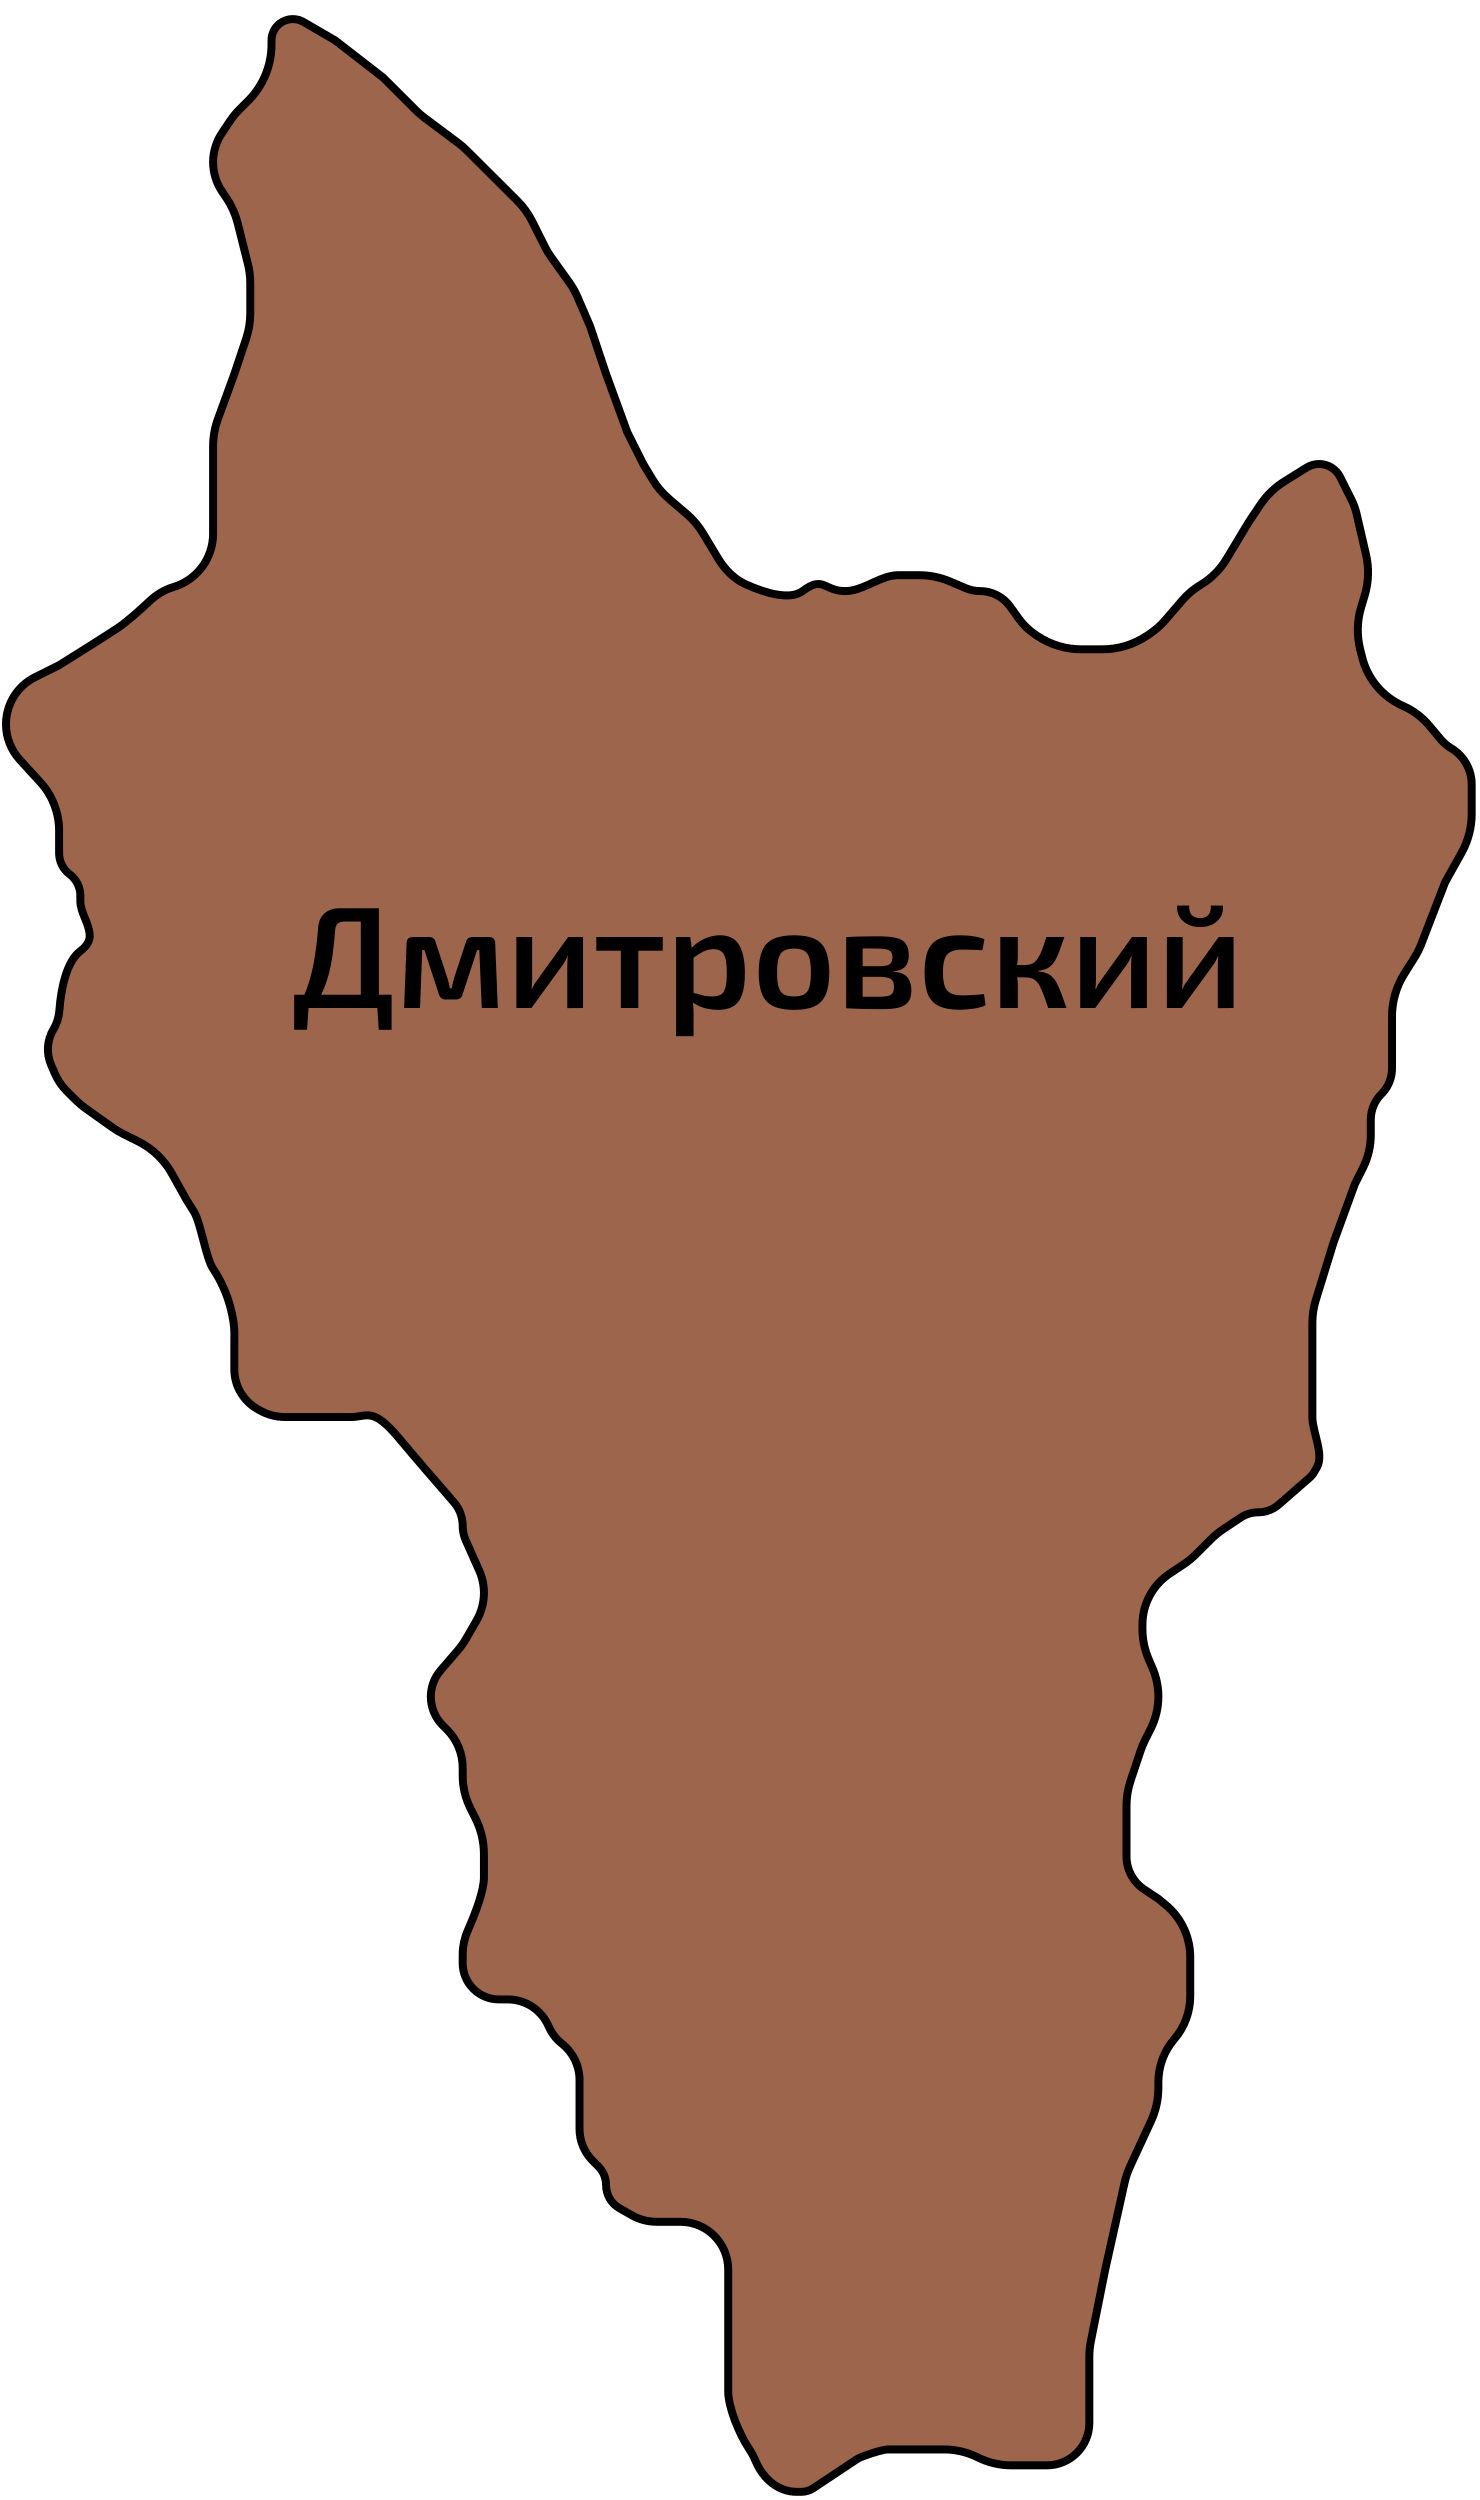
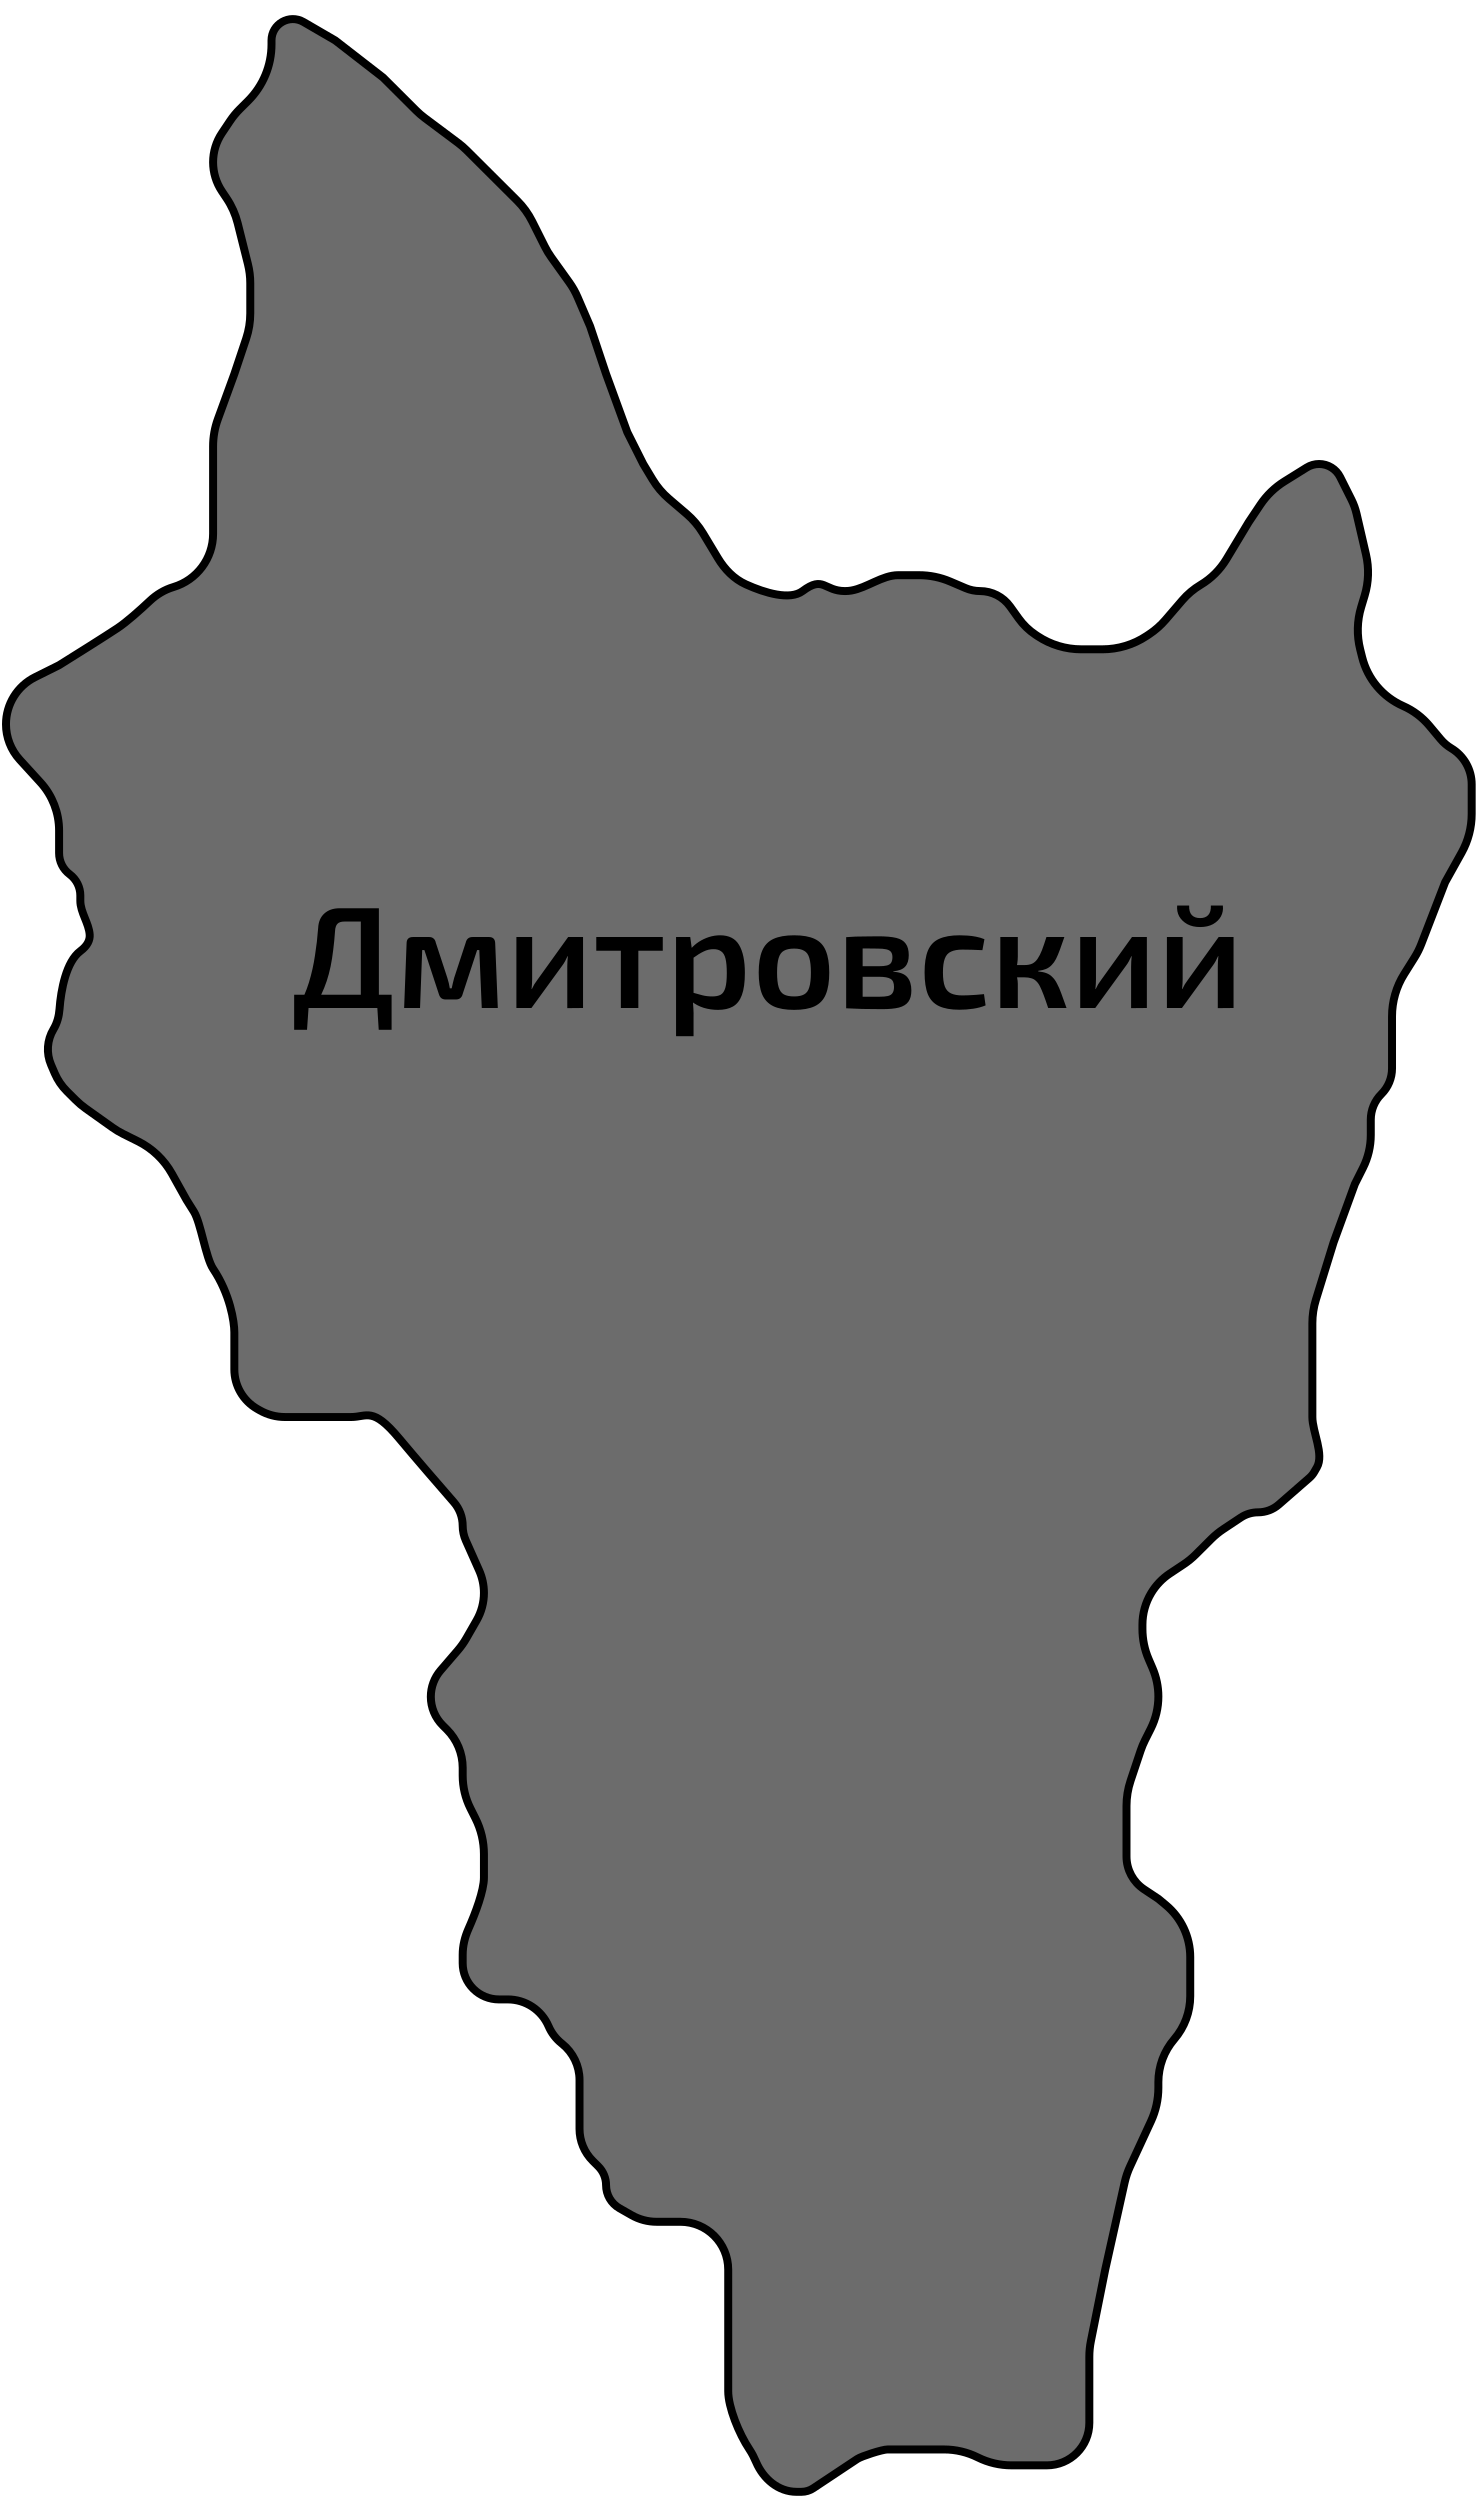
<svg xmlns="http://www.w3.org/2000/svg" width="174" height="294" viewBox="0 0 174 294" fill="none">
-   <path d="M31.93 5.225V4.755C31.93 2.821 34.026 1.616 35.697 2.588L39.424 4.755L45.045 9.113L48.945 13.002C49.259 13.315 49.594 13.605 49.949 13.87L53.879 16.809C54.234 17.075 54.57 17.365 54.883 17.678L60.829 23.605C61.543 24.317 62.137 25.139 62.589 26.04L64.075 29.003C64.294 29.441 64.548 29.861 64.833 30.259L66.936 33.195C67.329 33.743 67.661 34.331 67.928 34.951L69.401 38.378L71.274 43.981L73.772 50.831L75.646 54.566L76.735 56.377C77.254 57.239 77.91 58.013 78.675 58.667L80.735 60.427C81.501 61.082 82.156 61.855 82.675 62.718L84.43 65.635C85.223 66.953 86.314 68.086 87.714 68.721C89.983 69.749 92.907 70.612 94.381 69.51C96.879 67.642 96.879 69.51 99.377 69.51C99.645 69.51 99.893 69.487 100.122 69.447C101.96 69.126 103.757 67.642 105.622 67.642H108.077C109.342 67.642 110.594 67.898 111.757 68.395L113.547 69.16C114.087 69.391 114.668 69.51 115.255 69.51C116.657 69.51 117.972 70.186 118.789 71.325L119.79 72.722C120.333 73.48 121.009 74.133 121.785 74.649L122.026 74.809C123.547 75.82 125.332 76.359 127.158 76.359H128.729H129.647C131.492 76.359 133.296 75.814 134.833 74.793L135.148 74.583C135.862 74.109 136.507 73.539 137.066 72.889L139.037 70.595C139.655 69.876 140.386 69.261 141.199 68.775C142.443 68.031 143.484 66.992 144.231 65.751L146.84 61.415L148.217 59.356C148.956 58.251 149.922 57.316 151.05 56.613L153.663 54.985C154.102 54.711 154.609 54.566 155.126 54.566C156.172 54.566 157.129 55.157 157.598 56.092L158.926 58.741C159.195 59.277 159.399 59.843 159.534 60.427L160.642 65.215C161.01 66.805 160.957 68.464 160.486 70.027L160.075 71.396C159.588 73.014 159.548 74.734 159.959 76.373L160.192 77.303C160.831 79.851 162.608 81.962 165.009 83.026C166.204 83.555 167.26 84.352 168.098 85.354L169.411 86.924C169.766 87.349 170.19 87.712 170.665 87.996C172.157 88.888 173.07 90.498 173.07 92.236V95.718C173.07 97.314 172.662 98.883 171.885 100.277L169.947 103.755L167.149 111.009C166.933 111.568 166.664 112.105 166.346 112.613L165.133 114.549C164.198 116.04 163.702 117.764 163.702 119.524V123.057V125.652C163.702 126.781 163.253 127.863 162.453 128.661C161.654 129.458 161.204 130.541 161.204 131.67V133.475C161.204 134.813 160.892 136.133 160.292 137.329L159.331 139.246L156.833 146.095L154.751 152.839C154.475 153.734 154.334 154.665 154.334 155.602V161.038V166.642C154.334 168.403 155.741 171.036 154.865 172.564L154.556 173.104C154.409 173.36 154.221 173.59 153.999 173.784L150.381 176.94C149.709 177.526 148.847 177.849 147.955 177.849C147.228 177.849 146.517 178.064 145.912 178.466L143.865 179.827C143.352 180.168 142.873 180.559 142.437 180.994L140.627 182.799C140.191 183.234 139.712 183.625 139.199 183.966L137.578 185.044C136.686 185.636 135.937 186.42 135.385 187.337C134.708 188.462 134.35 189.751 134.35 191.065V191.56C134.35 192.784 134.599 193.995 135.083 195.12L135.537 196.178C135.99 197.231 136.224 198.365 136.224 199.511C136.224 200.826 135.917 202.121 135.328 203.296L134.649 204.649C134.45 205.046 134.279 205.457 134.138 205.878L132.96 209.404C132.64 210.361 132.476 211.364 132.476 212.374V215.831V218.321C132.476 219.877 133.255 221.329 134.551 222.19L136.224 223.302L137.097 224.028C138.918 225.54 139.971 227.785 139.971 230.151V232.642V234.749C139.971 236.603 139.306 238.396 138.097 239.802C136.888 241.208 136.224 243.001 136.224 244.855V245.522C136.224 246.881 135.928 248.224 135.357 249.457L132.9 254.765C132.618 255.373 132.403 256.009 132.257 256.663L129.978 266.887L128.288 275.315C128.166 275.921 128.105 276.538 128.105 277.157V284.321V284.929C128.105 287.688 125.868 289.925 123.109 289.925H118.957C117.58 289.925 116.222 289.605 114.99 288.991C113.758 288.377 112.401 288.057 111.024 288.057H104.373C103.767 288.057 101.315 288.844 100.81 289.18L95.632 292.622C95.224 292.893 94.744 293.038 94.254 293.038H93.66C91.537 293.038 89.762 291.509 88.926 289.558C88.693 289.015 88.429 288.495 88.136 288.057C86.887 286.189 85.638 283.076 85.638 281.208V273.114V266.904C85.638 263.8 83.121 261.283 80.017 261.283H77.221C76.189 261.283 75.174 261.015 74.277 260.504L72.852 259.692C71.876 259.136 71.274 258.099 71.274 256.977C71.274 256.146 70.944 255.35 70.356 254.764L69.713 254.123C68.713 253.126 68.152 251.773 68.152 250.362V247.585V244.608C68.152 242.948 67.396 241.379 66.099 240.344L66.052 240.307C65.38 239.771 64.852 239.078 64.512 238.289C63.689 236.374 61.804 235.132 59.72 235.132H58.67C57.543 235.132 56.462 234.686 55.664 233.89C54.863 233.091 54.412 232.006 54.412 230.874V229.866C54.412 228.825 54.663 227.803 55.085 226.852C55.92 224.97 56.91 222.348 56.91 220.812V218.048C56.91 216.59 56.57 215.152 55.916 213.849L55.325 212.668C54.725 211.472 54.412 210.153 54.412 208.814V207.891C54.412 206.198 53.738 204.573 52.539 203.378L52.063 202.903C51.168 202.011 50.665 200.8 50.665 199.536C50.665 198.399 51.073 197.3 51.814 196.437L53.831 194.091C54.218 193.642 54.561 193.157 54.855 192.642L56.05 190.558C56.614 189.574 56.91 188.46 56.91 187.327C56.91 186.415 56.718 185.513 56.347 184.681L54.778 181.161C54.537 180.62 54.412 180.034 54.412 179.441C54.412 178.415 54.039 177.425 53.365 176.652C51.635 174.667 48.937 171.547 46.918 169.132C43.795 165.397 43.171 166.642 41.297 166.642H36.301H33.505C32.473 166.642 31.458 166.373 30.561 165.862L30.263 165.692C28.591 164.74 27.558 162.963 27.558 161.038V156.68C27.558 155.434 27.059 152.197 25.06 149.208C24.2 147.922 23.618 143.794 22.796 142.483L21.938 141.114L20.225 138.041C19.307 136.392 17.911 135.059 16.222 134.217L14.476 133.347C14.039 133.129 13.619 132.877 13.221 132.593L10.079 130.355C9.658 130.056 9.264 129.723 8.899 129.359L7.867 128.331C7.261 127.726 6.775 127.011 6.437 126.225L6.007 125.222C5.422 123.863 5.528 122.305 6.291 121.037C6.722 120.322 6.938 119.503 7 118.67C7.168 116.388 7.796 113.084 9.447 111.849C10.316 111.2 10.587 110.527 10.547 109.922C10.457 108.553 9.447 107.306 9.447 105.934V105.315C9.447 104.333 8.984 103.409 8.198 102.821C7.412 102.233 6.949 101.309 6.949 100.327V97.674C6.949 95.578 6.166 93.557 4.754 92.007L2.319 89.338C1.28 88.198 0.704 86.711 0.704 85.169C0.704 82.823 2.031 80.678 4.131 79.632L6.949 78.227C8.615 77.189 12.32 74.864 13.819 73.868C14.889 73.157 16.448 71.768 17.631 70.654C18.418 69.913 19.357 69.348 20.393 69.038C23.163 68.209 25.06 65.661 25.06 62.77V61.415V57.679V54.566V52.485C25.06 51.391 25.252 50.304 25.627 49.276L27.558 43.981L28.948 39.823C29.268 38.866 29.432 37.863 29.432 36.853V33.308C29.432 32.54 29.337 31.774 29.15 31.029L27.954 26.256C27.692 25.213 27.253 24.222 26.654 23.328L26.098 22.496C25.422 21.484 25.06 20.294 25.06 19.076C25.06 17.858 25.422 16.667 26.098 15.655L27.042 14.243C27.385 13.73 27.778 13.252 28.215 12.817L29.176 11.859C30.939 10.101 31.93 7.714 31.93 5.225Z" fill="#915539" fill-opacity="0.9" stroke="black" stroke-width="0.937" />
+   <path d="M31.93 5.225V4.755C31.93 2.821 34.026 1.616 35.697 2.588L39.424 4.755L45.045 9.113L48.945 13.002C49.259 13.315 49.594 13.605 49.949 13.87L53.879 16.809C54.234 17.075 54.57 17.365 54.883 17.678L60.829 23.605C61.543 24.317 62.137 25.139 62.589 26.04L64.075 29.003C64.294 29.441 64.548 29.861 64.833 30.259L66.936 33.195C67.329 33.743 67.661 34.331 67.928 34.951L69.401 38.378L71.274 43.981L73.772 50.831L75.646 54.566L76.735 56.377C77.254 57.239 77.91 58.013 78.675 58.667L80.735 60.427C81.501 61.082 82.156 61.855 82.675 62.718L84.43 65.635C85.223 66.953 86.314 68.086 87.714 68.721C89.983 69.749 92.907 70.612 94.381 69.51C96.879 67.642 96.879 69.51 99.377 69.51C99.645 69.51 99.893 69.487 100.122 69.447C101.96 69.126 103.757 67.642 105.622 67.642H108.077C109.342 67.642 110.594 67.898 111.757 68.395L113.547 69.16C114.087 69.391 114.668 69.51 115.255 69.51C116.657 69.51 117.972 70.186 118.789 71.325L119.79 72.722C120.333 73.48 121.009 74.133 121.785 74.649L122.026 74.809C123.547 75.82 125.332 76.359 127.158 76.359H128.729H129.647C131.492 76.359 133.296 75.814 134.833 74.793L135.148 74.583C135.862 74.109 136.507 73.539 137.066 72.889L139.037 70.595C139.655 69.876 140.386 69.261 141.199 68.775C142.443 68.031 143.484 66.992 144.231 65.751L146.84 61.415L148.217 59.356C148.956 58.251 149.922 57.316 151.05 56.613L153.663 54.985C154.102 54.711 154.609 54.566 155.126 54.566C156.172 54.566 157.129 55.157 157.598 56.092L158.926 58.741C159.195 59.277 159.399 59.843 159.534 60.427L160.642 65.215C161.01 66.805 160.957 68.464 160.486 70.027L160.075 71.396C159.588 73.014 159.548 74.734 159.959 76.373L160.192 77.303C160.831 79.851 162.608 81.962 165.009 83.026C166.204 83.555 167.26 84.352 168.098 85.354L169.411 86.924C169.766 87.349 170.19 87.712 170.665 87.996C172.157 88.888 173.07 90.498 173.07 92.236V95.718C173.07 97.314 172.662 98.883 171.885 100.277L169.947 103.755L167.149 111.009C166.933 111.568 166.664 112.105 166.346 112.613L165.133 114.549C164.198 116.04 163.702 117.764 163.702 119.524V123.057V125.652C163.702 126.781 163.253 127.863 162.453 128.661C161.654 129.458 161.204 130.541 161.204 131.67V133.475C161.204 134.813 160.892 136.133 160.292 137.329L159.331 139.246L156.833 146.095L154.751 152.839C154.475 153.734 154.334 154.665 154.334 155.602V161.038V166.642C154.334 168.403 155.741 171.036 154.865 172.564L154.556 173.104C154.409 173.36 154.221 173.59 153.999 173.784L150.381 176.94C149.709 177.526 148.847 177.849 147.955 177.849C147.228 177.849 146.517 178.064 145.912 178.466L143.865 179.827C143.352 180.168 142.873 180.559 142.437 180.994L140.627 182.799C140.191 183.234 139.712 183.625 139.199 183.966L137.578 185.044C136.686 185.636 135.937 186.42 135.385 187.337C134.708 188.462 134.35 189.751 134.35 191.065V191.56C134.35 192.784 134.599 193.995 135.083 195.12L135.537 196.178C135.99 197.231 136.224 198.365 136.224 199.511C136.224 200.826 135.917 202.121 135.328 203.296L134.649 204.649C134.45 205.046 134.279 205.457 134.138 205.878L132.96 209.404C132.64 210.361 132.476 211.364 132.476 212.374V215.831V218.321C132.476 219.877 133.255 221.329 134.551 222.19L136.224 223.302L137.097 224.028C138.918 225.54 139.971 227.785 139.971 230.151V232.642V234.749C139.971 236.603 139.306 238.396 138.097 239.802C136.888 241.208 136.224 243.001 136.224 244.855V245.522C136.224 246.881 135.928 248.224 135.357 249.457L132.9 254.765C132.618 255.373 132.403 256.009 132.257 256.663L129.978 266.887L128.288 275.315C128.166 275.921 128.105 276.538 128.105 277.157V284.321V284.929C128.105 287.688 125.868 289.925 123.109 289.925H118.957C117.58 289.925 116.222 289.605 114.99 288.991C113.758 288.377 112.401 288.057 111.024 288.057H104.373C103.767 288.057 101.315 288.844 100.81 289.18L95.632 292.622C95.224 292.893 94.744 293.038 94.254 293.038H93.66C91.537 293.038 89.762 291.509 88.926 289.558C88.693 289.015 88.429 288.495 88.136 288.057C86.887 286.189 85.638 283.076 85.638 281.208V273.114V266.904C85.638 263.8 83.121 261.283 80.017 261.283H77.221C76.189 261.283 75.174 261.015 74.277 260.504L72.852 259.692C71.876 259.136 71.274 258.099 71.274 256.977C71.274 256.146 70.944 255.35 70.356 254.764L69.713 254.123C68.713 253.126 68.152 251.773 68.152 250.362V247.585V244.608C68.152 242.948 67.396 241.379 66.099 240.344L66.052 240.307C65.38 239.771 64.852 239.078 64.512 238.289C63.689 236.374 61.804 235.132 59.72 235.132H58.67C57.543 235.132 56.462 234.686 55.664 233.89C54.863 233.091 54.412 232.006 54.412 230.874V229.866C54.412 228.825 54.663 227.803 55.085 226.852C55.92 224.97 56.91 222.348 56.91 220.812V218.048C56.91 216.59 56.57 215.152 55.916 213.849L55.325 212.668C54.725 211.472 54.412 210.153 54.412 208.814V207.891C54.412 206.198 53.738 204.573 52.539 203.378L52.063 202.903C51.168 202.011 50.665 200.8 50.665 199.536C50.665 198.399 51.073 197.3 51.814 196.437L53.831 194.091C54.218 193.642 54.561 193.157 54.855 192.642L56.05 190.558C56.614 189.574 56.91 188.46 56.91 187.327C56.91 186.415 56.718 185.513 56.347 184.681L54.778 181.161C54.537 180.62 54.412 180.034 54.412 179.441C54.412 178.415 54.039 177.425 53.365 176.652C51.635 174.667 48.937 171.547 46.918 169.132C43.795 165.397 43.171 166.642 41.297 166.642H36.301H33.505C32.473 166.642 31.458 166.373 30.561 165.862L30.263 165.692C28.591 164.74 27.558 162.963 27.558 161.038V156.68C27.558 155.434 27.059 152.197 25.06 149.208C24.2 147.922 23.618 143.794 22.796 142.483L21.938 141.114L20.225 138.041C19.307 136.392 17.911 135.059 16.222 134.217L14.476 133.347C14.039 133.129 13.619 132.877 13.221 132.593L10.079 130.355C9.658 130.056 9.264 129.723 8.899 129.359L7.867 128.331C7.261 127.726 6.775 127.011 6.437 126.225L6.007 125.222C5.422 123.863 5.528 122.305 6.291 121.037C6.722 120.322 6.938 119.503 7 118.67C7.168 116.388 7.796 113.084 9.447 111.849C10.316 111.2 10.587 110.527 10.547 109.922C10.457 108.553 9.447 107.306 9.447 105.934V105.315C9.447 104.333 8.984 103.409 8.198 102.821C7.412 102.233 6.949 101.309 6.949 100.327V97.674C6.949 95.578 6.166 93.557 4.754 92.007L2.319 89.338C1.28 88.198 0.704 86.711 0.704 85.169C0.704 82.823 2.031 80.678 4.131 79.632L6.949 78.227C8.615 77.189 12.32 74.864 13.819 73.868C14.889 73.157 16.448 71.768 17.631 70.654C18.418 69.913 19.357 69.348 20.393 69.038C23.163 68.209 25.06 65.661 25.06 62.77V61.415V57.679V54.566V52.485C25.06 51.391 25.252 50.304 25.627 49.276L27.558 43.981L28.948 39.823C29.268 38.866 29.432 37.863 29.432 36.853V33.308C29.432 32.54 29.337 31.774 29.15 31.029L27.954 26.256C27.692 25.213 27.253 24.222 26.654 23.328L26.098 22.496C25.422 21.484 25.06 20.294 25.06 19.076C25.06 17.858 25.422 16.667 26.098 15.655L27.042 14.243C27.385 13.73 27.778 13.252 28.215 12.817L29.176 11.859C30.939 10.101 31.93 7.714 31.93 5.225Z" fill="#5c5c5c" fill-opacity="0.9" stroke="black" stroke-width="0.937" />
  <path d="M44.556 106.811V118.541H42.431V108.375H40.51C40.136 108.375 39.864 108.46 39.694 108.63C39.523 108.8 39.427 109.078 39.404 109.463C39.348 110.279 39.274 111.033 39.184 111.724C39.104 112.415 39.002 113.061 38.877 113.662C38.753 114.263 38.6 114.835 38.419 115.379C38.237 115.923 38.022 116.456 37.773 116.977C37.523 117.487 37.223 118.008 36.871 118.541H35.019C35.574 117.578 36.01 116.58 36.328 115.549C36.645 114.506 36.883 113.447 37.041 112.37C37.212 111.293 37.336 110.211 37.416 109.123C37.45 108.409 37.688 107.848 38.13 107.44C38.583 107.021 39.184 106.811 39.931 106.811H44.556ZM36.294 118.422L36.106 121.108H34.593V118.422H36.294ZM46.051 116.977V118.541H34.593V116.977H46.051ZM46.051 118.422V121.108H44.538L44.368 118.422H46.051ZM57.505 110.194C57.981 110.194 58.225 110.443 58.236 110.942L58.542 118.541H56.655L56.366 111.724H56.111L54.411 116.892C54.366 117.096 54.275 117.255 54.139 117.368C54.015 117.481 53.839 117.538 53.612 117.538H52.405C52.19 117.538 52.014 117.481 51.878 117.368C51.754 117.255 51.663 117.096 51.606 116.892L49.906 111.724H49.651L49.396 118.541H47.526L47.815 110.942C47.815 110.443 48.065 110.194 48.563 110.194H50.467C50.683 110.194 50.853 110.251 50.977 110.364C51.113 110.466 51.204 110.63 51.249 110.857L52.609 115.005C52.677 115.209 52.734 115.413 52.779 115.617C52.825 115.81 52.864 116.014 52.898 116.229H53.119C53.165 116.014 53.21 115.81 53.255 115.617C53.301 115.413 53.352 115.209 53.408 115.005L54.768 110.857C54.87 110.415 55.137 110.194 55.567 110.194H57.505ZM68.565 110.194V118.541L66.712 118.558V113.679C66.712 113.475 66.717 113.277 66.729 113.084C66.751 112.88 66.768 112.665 66.78 112.438H66.746C66.666 112.619 66.57 112.818 66.457 113.033C66.343 113.237 66.23 113.413 66.117 113.56L62.496 118.541H60.728V110.194H62.581V115.124C62.581 115.317 62.575 115.509 62.564 115.702C62.552 115.883 62.535 116.087 62.513 116.314H62.547C62.637 116.121 62.734 115.934 62.836 115.753C62.949 115.572 63.062 115.407 63.176 115.26L66.814 110.194H68.565ZM75.069 110.194V118.541H73.012V110.194H75.069ZM77.942 110.194V111.809H70.122V110.194H77.942ZM84.672 109.99C85.727 109.99 86.475 110.37 86.916 111.129C87.37 111.888 87.597 112.988 87.597 114.427C87.597 115.526 87.478 116.393 87.24 117.028C87.013 117.651 86.662 118.099 86.186 118.371C85.721 118.632 85.137 118.762 84.434 118.762C83.868 118.762 83.312 118.683 82.769 118.524C82.225 118.354 81.731 118.093 81.29 117.742L81.425 116.722C81.868 116.847 82.258 116.954 82.599 117.045C82.95 117.136 83.341 117.181 83.772 117.181C84.18 117.181 84.508 117.113 84.757 116.977C85.007 116.83 85.188 116.558 85.302 116.161C85.415 115.764 85.472 115.192 85.472 114.444C85.472 113.707 85.421 113.135 85.319 112.727C85.216 112.319 85.046 112.036 84.808 111.877C84.582 111.707 84.281 111.622 83.907 111.622C83.499 111.622 83.114 111.713 82.751 111.894C82.389 112.064 81.975 112.319 81.51 112.659L81.255 111.571C81.516 111.265 81.828 110.993 82.191 110.755C82.564 110.517 82.961 110.33 83.38 110.194C83.811 110.058 84.242 109.99 84.672 109.99ZM81.171 110.194L81.391 111.809L81.561 112.047V117.436L81.477 117.64C81.51 117.969 81.533 118.297 81.544 118.626C81.567 118.966 81.573 119.312 81.561 119.663V121.856H79.504V110.194H81.171ZM93.389 109.99C94.397 109.99 95.202 110.132 95.803 110.415C96.415 110.698 96.851 111.163 97.112 111.809C97.384 112.455 97.52 113.311 97.52 114.376C97.52 115.441 97.384 116.297 97.112 116.943C96.851 117.578 96.415 118.042 95.803 118.337C95.202 118.62 94.397 118.762 93.389 118.762C92.38 118.762 91.57 118.62 90.958 118.337C90.346 118.042 89.904 117.578 89.632 116.943C89.36 116.297 89.224 115.441 89.224 114.376C89.224 113.311 89.36 112.455 89.632 111.809C89.904 111.163 90.346 110.698 90.958 110.415C91.57 110.132 92.38 109.99 93.389 109.99ZM93.389 111.554C92.879 111.554 92.477 111.639 92.182 111.809C91.898 111.968 91.695 112.251 91.57 112.659C91.445 113.067 91.383 113.639 91.383 114.376C91.383 115.113 91.445 115.685 91.57 116.093C91.695 116.501 91.898 116.784 92.182 116.943C92.477 117.102 92.879 117.181 93.389 117.181C93.888 117.181 94.278 117.102 94.562 116.943C94.856 116.784 95.061 116.501 95.174 116.093C95.299 115.685 95.361 115.113 95.361 114.376C95.361 113.639 95.299 113.067 95.174 112.659C95.061 112.251 94.856 111.968 94.562 111.809C94.278 111.639 93.888 111.554 93.389 111.554ZM103.266 110.109C104.161 110.109 104.87 110.171 105.391 110.296C105.912 110.421 106.286 110.647 106.513 110.976C106.751 111.293 106.87 111.747 106.87 112.336C106.87 112.925 106.728 113.373 106.445 113.679C106.173 113.985 105.708 114.166 105.051 114.223V114.274C105.844 114.331 106.394 114.546 106.7 114.92C107.017 115.294 107.176 115.815 107.176 116.484C107.176 117.051 107.057 117.493 106.819 117.81C106.592 118.127 106.224 118.354 105.714 118.49C105.215 118.615 104.558 118.677 103.742 118.677C103.107 118.677 102.552 118.671 102.076 118.66C101.6 118.66 101.158 118.649 100.75 118.626C100.353 118.615 99.94 118.598 99.509 118.575L99.73 117.181C99.968 117.192 100.416 117.204 101.073 117.215C101.742 117.215 102.524 117.215 103.419 117.215C103.838 117.215 104.173 117.187 104.422 117.13C104.683 117.062 104.864 116.943 104.966 116.773C105.079 116.603 105.136 116.365 105.136 116.059C105.136 115.594 105.006 115.283 104.745 115.124C104.484 114.954 104.02 114.869 103.351 114.869H99.713V113.628H103.351C103.748 113.628 104.059 113.6 104.286 113.543C104.524 113.486 104.694 113.379 104.796 113.22C104.898 113.061 104.949 112.84 104.949 112.557C104.949 112.296 104.892 112.092 104.779 111.945C104.666 111.798 104.479 111.696 104.218 111.639C103.969 111.582 103.623 111.554 103.181 111.554C102.648 111.543 102.172 111.537 101.753 111.537C101.334 111.537 100.96 111.537 100.631 111.537C100.302 111.537 100.002 111.554 99.73 111.588L99.509 110.211C99.894 110.177 100.263 110.154 100.614 110.143C100.977 110.132 101.368 110.126 101.787 110.126C102.218 110.115 102.711 110.109 103.266 110.109ZM101.447 110.211V118.575H99.509V110.211H101.447ZM112.845 109.99C113.128 109.99 113.44 110.001 113.78 110.024C114.12 110.047 114.46 110.092 114.8 110.16C115.151 110.228 115.474 110.324 115.769 110.449L115.531 111.741C115.111 111.718 114.692 111.701 114.273 111.69C113.865 111.679 113.502 111.673 113.185 111.673C112.629 111.673 112.182 111.752 111.842 111.911C111.502 112.058 111.258 112.33 111.111 112.727C110.963 113.112 110.89 113.656 110.89 114.359C110.89 115.062 110.963 115.611 111.111 116.008C111.258 116.393 111.502 116.665 111.842 116.824C112.182 116.983 112.629 117.062 113.185 117.062C113.366 117.062 113.598 117.056 113.882 117.045C114.165 117.034 114.465 117.017 114.783 116.994C115.111 116.971 115.423 116.943 115.718 116.909L115.905 118.235C115.474 118.416 114.987 118.547 114.443 118.626C113.91 118.705 113.372 118.745 112.828 118.745C111.83 118.745 111.031 118.603 110.431 118.32C109.83 118.037 109.394 117.578 109.122 116.943C108.861 116.297 108.731 115.436 108.731 114.359C108.731 113.282 108.861 112.427 109.122 111.792C109.394 111.146 109.83 110.687 110.431 110.415C111.043 110.132 111.847 109.99 112.845 109.99ZM125.169 110.194C124.976 110.761 124.801 111.259 124.642 111.69C124.483 112.121 124.33 112.483 124.183 112.778C124.036 113.061 123.866 113.299 123.673 113.492C123.492 113.685 123.271 113.838 123.01 113.951C122.761 114.053 122.455 114.127 122.092 114.172V114.24C122.466 114.274 122.789 114.342 123.061 114.444C123.333 114.546 123.565 114.699 123.758 114.903C123.962 115.096 124.143 115.351 124.302 115.668C124.472 115.974 124.642 116.365 124.812 116.841C124.993 117.317 125.197 117.884 125.424 118.541H123.265C123.072 117.952 122.897 117.447 122.738 117.028C122.579 116.609 122.432 116.263 122.296 115.991C122.16 115.719 122.007 115.509 121.837 115.362C121.678 115.203 121.486 115.096 121.259 115.039C121.044 114.971 120.789 114.937 120.494 114.937L120.477 113.492C120.84 113.492 121.146 113.435 121.395 113.322C121.644 113.197 121.854 113.005 122.024 112.744C122.205 112.483 122.375 112.149 122.534 111.741C122.693 111.322 122.868 110.806 123.061 110.194H125.169ZM119.695 110.194V112.489C119.695 112.761 119.672 113.044 119.627 113.339C119.582 113.634 119.508 113.911 119.406 114.172C119.497 114.421 119.565 114.682 119.61 114.954C119.667 115.226 119.695 115.475 119.695 115.702V118.541H117.638V110.194H119.695ZM121.089 113.492V114.937H119.151V113.492H121.089ZM134.871 110.194V118.541L133.018 118.558V113.679C133.018 113.475 133.024 113.277 133.035 113.084C133.058 112.88 133.075 112.665 133.086 112.438H133.052C132.973 112.619 132.877 112.818 132.763 113.033C132.65 113.237 132.537 113.413 132.423 113.56L128.802 118.541H127.034V110.194H128.887V115.124C128.887 115.317 128.882 115.509 128.87 115.702C128.859 115.883 128.842 116.087 128.819 116.314H128.853C128.944 116.121 129.04 115.934 129.142 115.753C129.256 115.572 129.369 115.407 129.482 115.26L133.12 110.194H134.871ZM145.065 110.194V118.541L143.212 118.558V113.679C143.212 113.475 143.217 113.277 143.229 113.084C143.251 112.88 143.268 112.665 143.28 112.438H143.246C143.166 112.619 143.07 112.818 142.957 113.033C142.843 113.237 142.73 113.413 142.617 113.56L138.996 118.541H137.228V110.194H139.081V115.124C139.081 115.317 139.075 115.509 139.064 115.702C139.052 115.883 139.035 116.087 139.013 116.314H139.047C139.137 116.121 139.234 115.934 139.336 115.753C139.449 115.572 139.562 115.407 139.676 115.26L143.314 110.194H145.065ZM142.396 106.488H143.807C143.863 106.953 143.79 107.378 143.586 107.763C143.382 108.137 143.07 108.443 142.651 108.681C142.231 108.908 141.727 109.021 141.138 109.021C140.548 109.021 140.044 108.908 139.625 108.681C139.205 108.443 138.888 108.137 138.673 107.763C138.469 107.378 138.389 106.953 138.435 106.488H139.846C139.823 106.987 139.925 107.361 140.152 107.61C140.378 107.848 140.707 107.967 141.138 107.967C141.557 107.967 141.874 107.848 142.09 107.61C142.316 107.361 142.418 106.987 142.396 106.488Z" fill="black" />
</svg>
